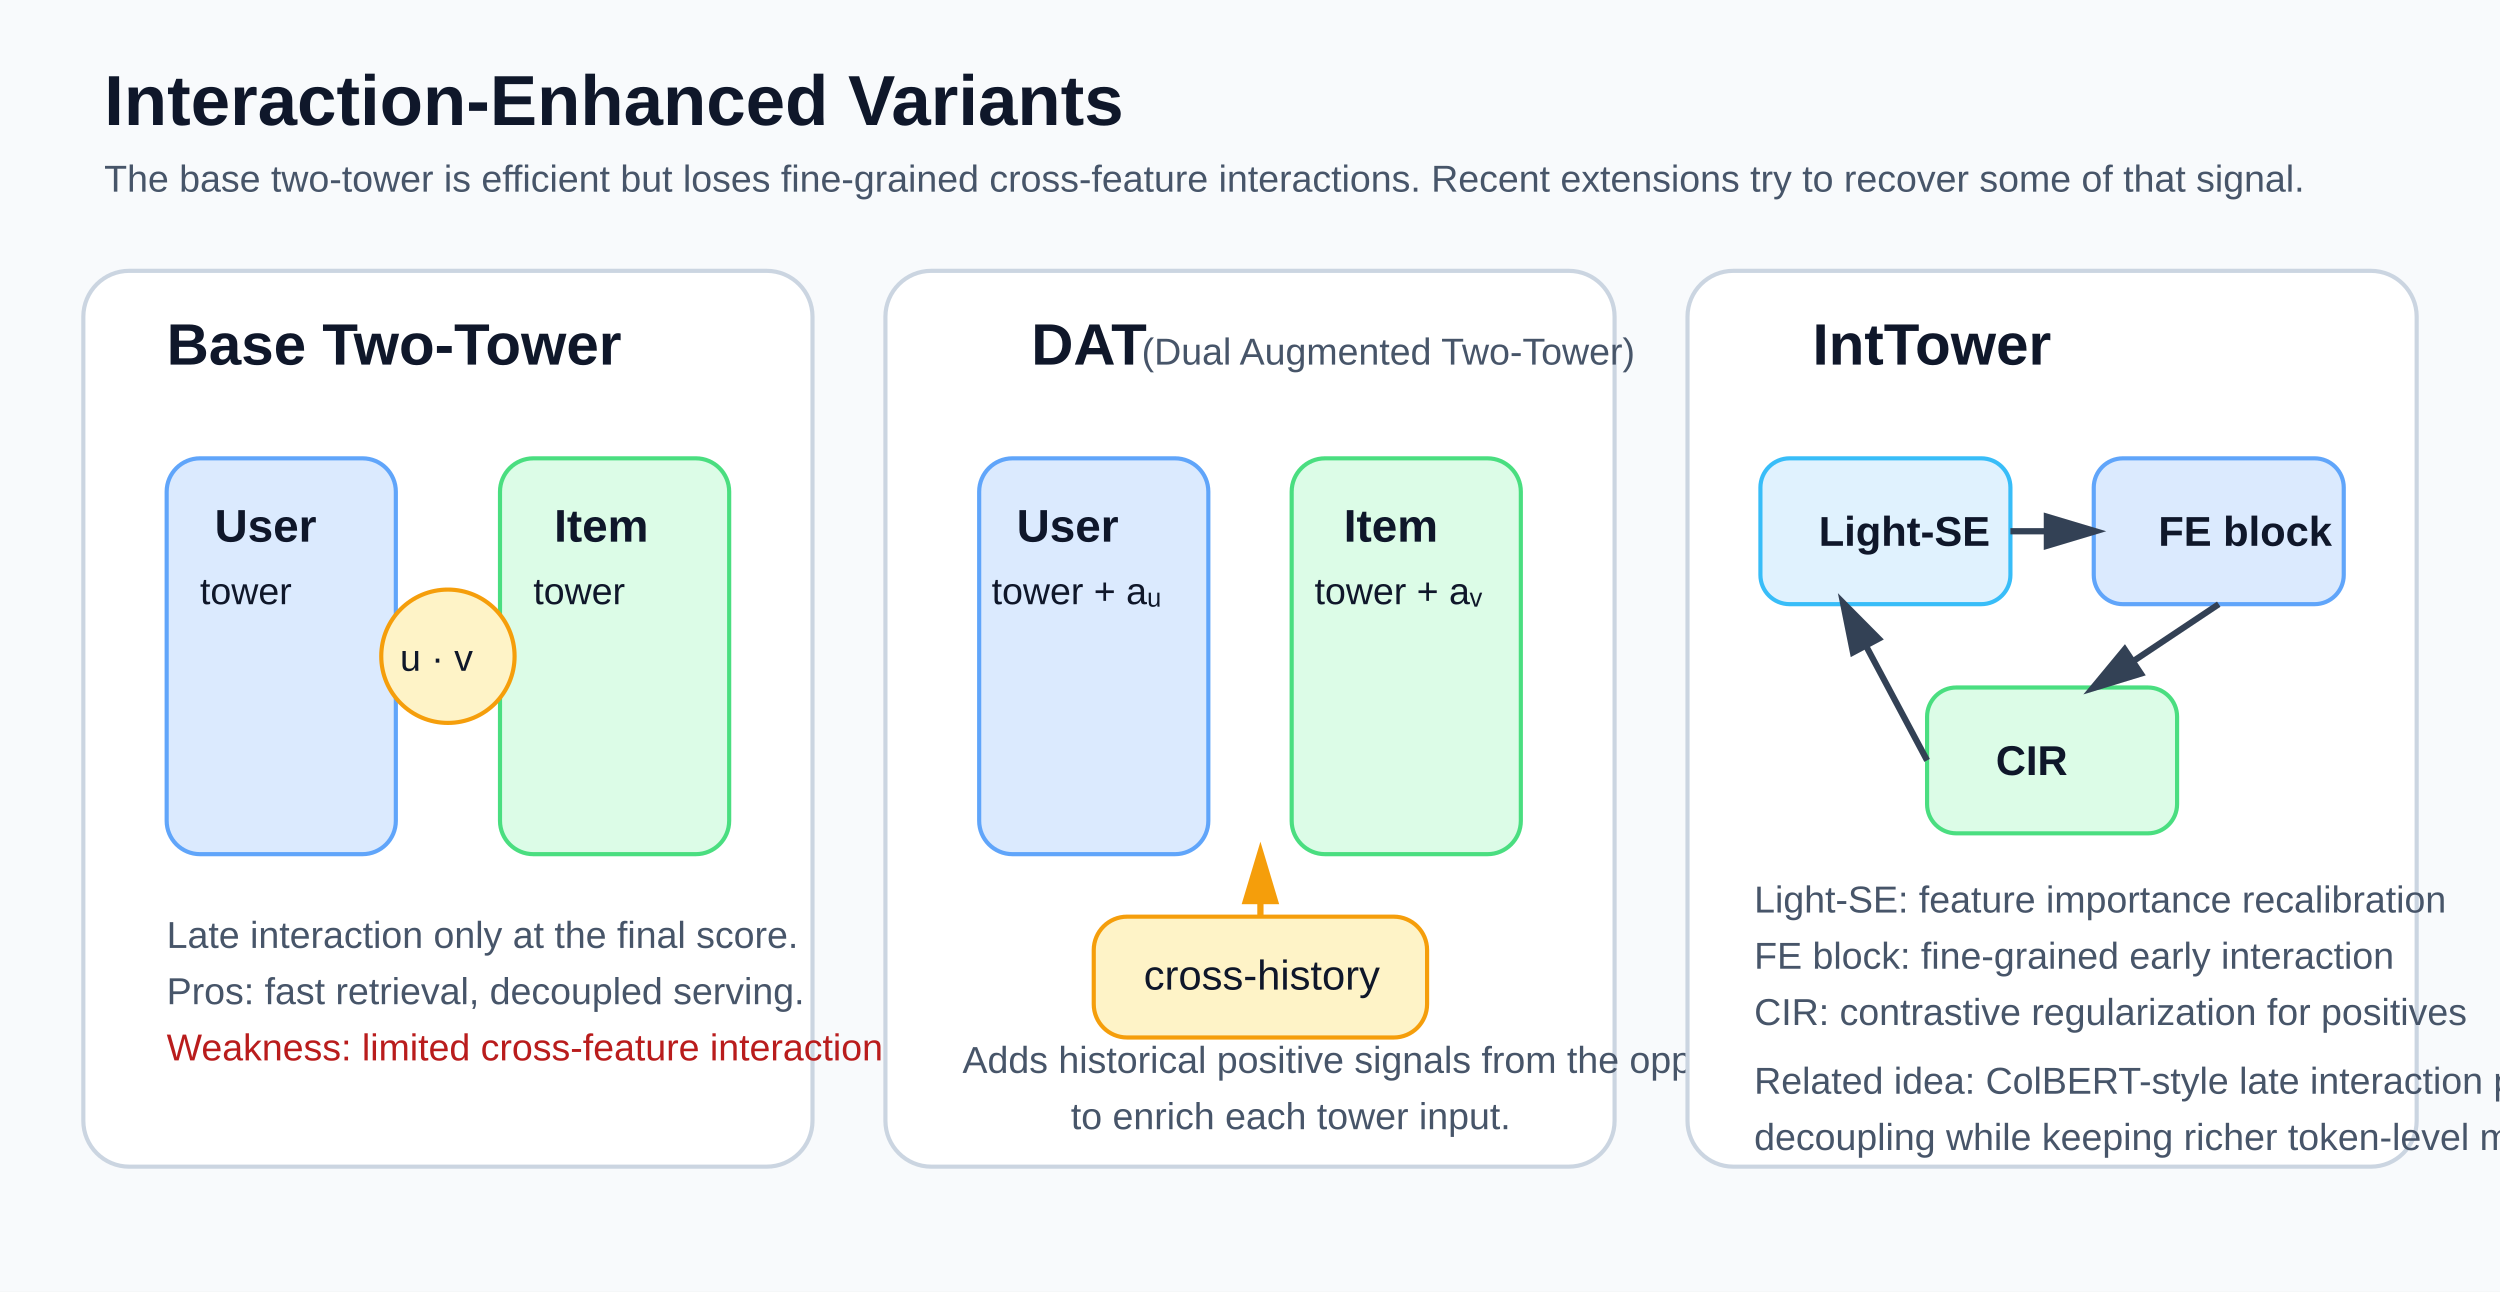
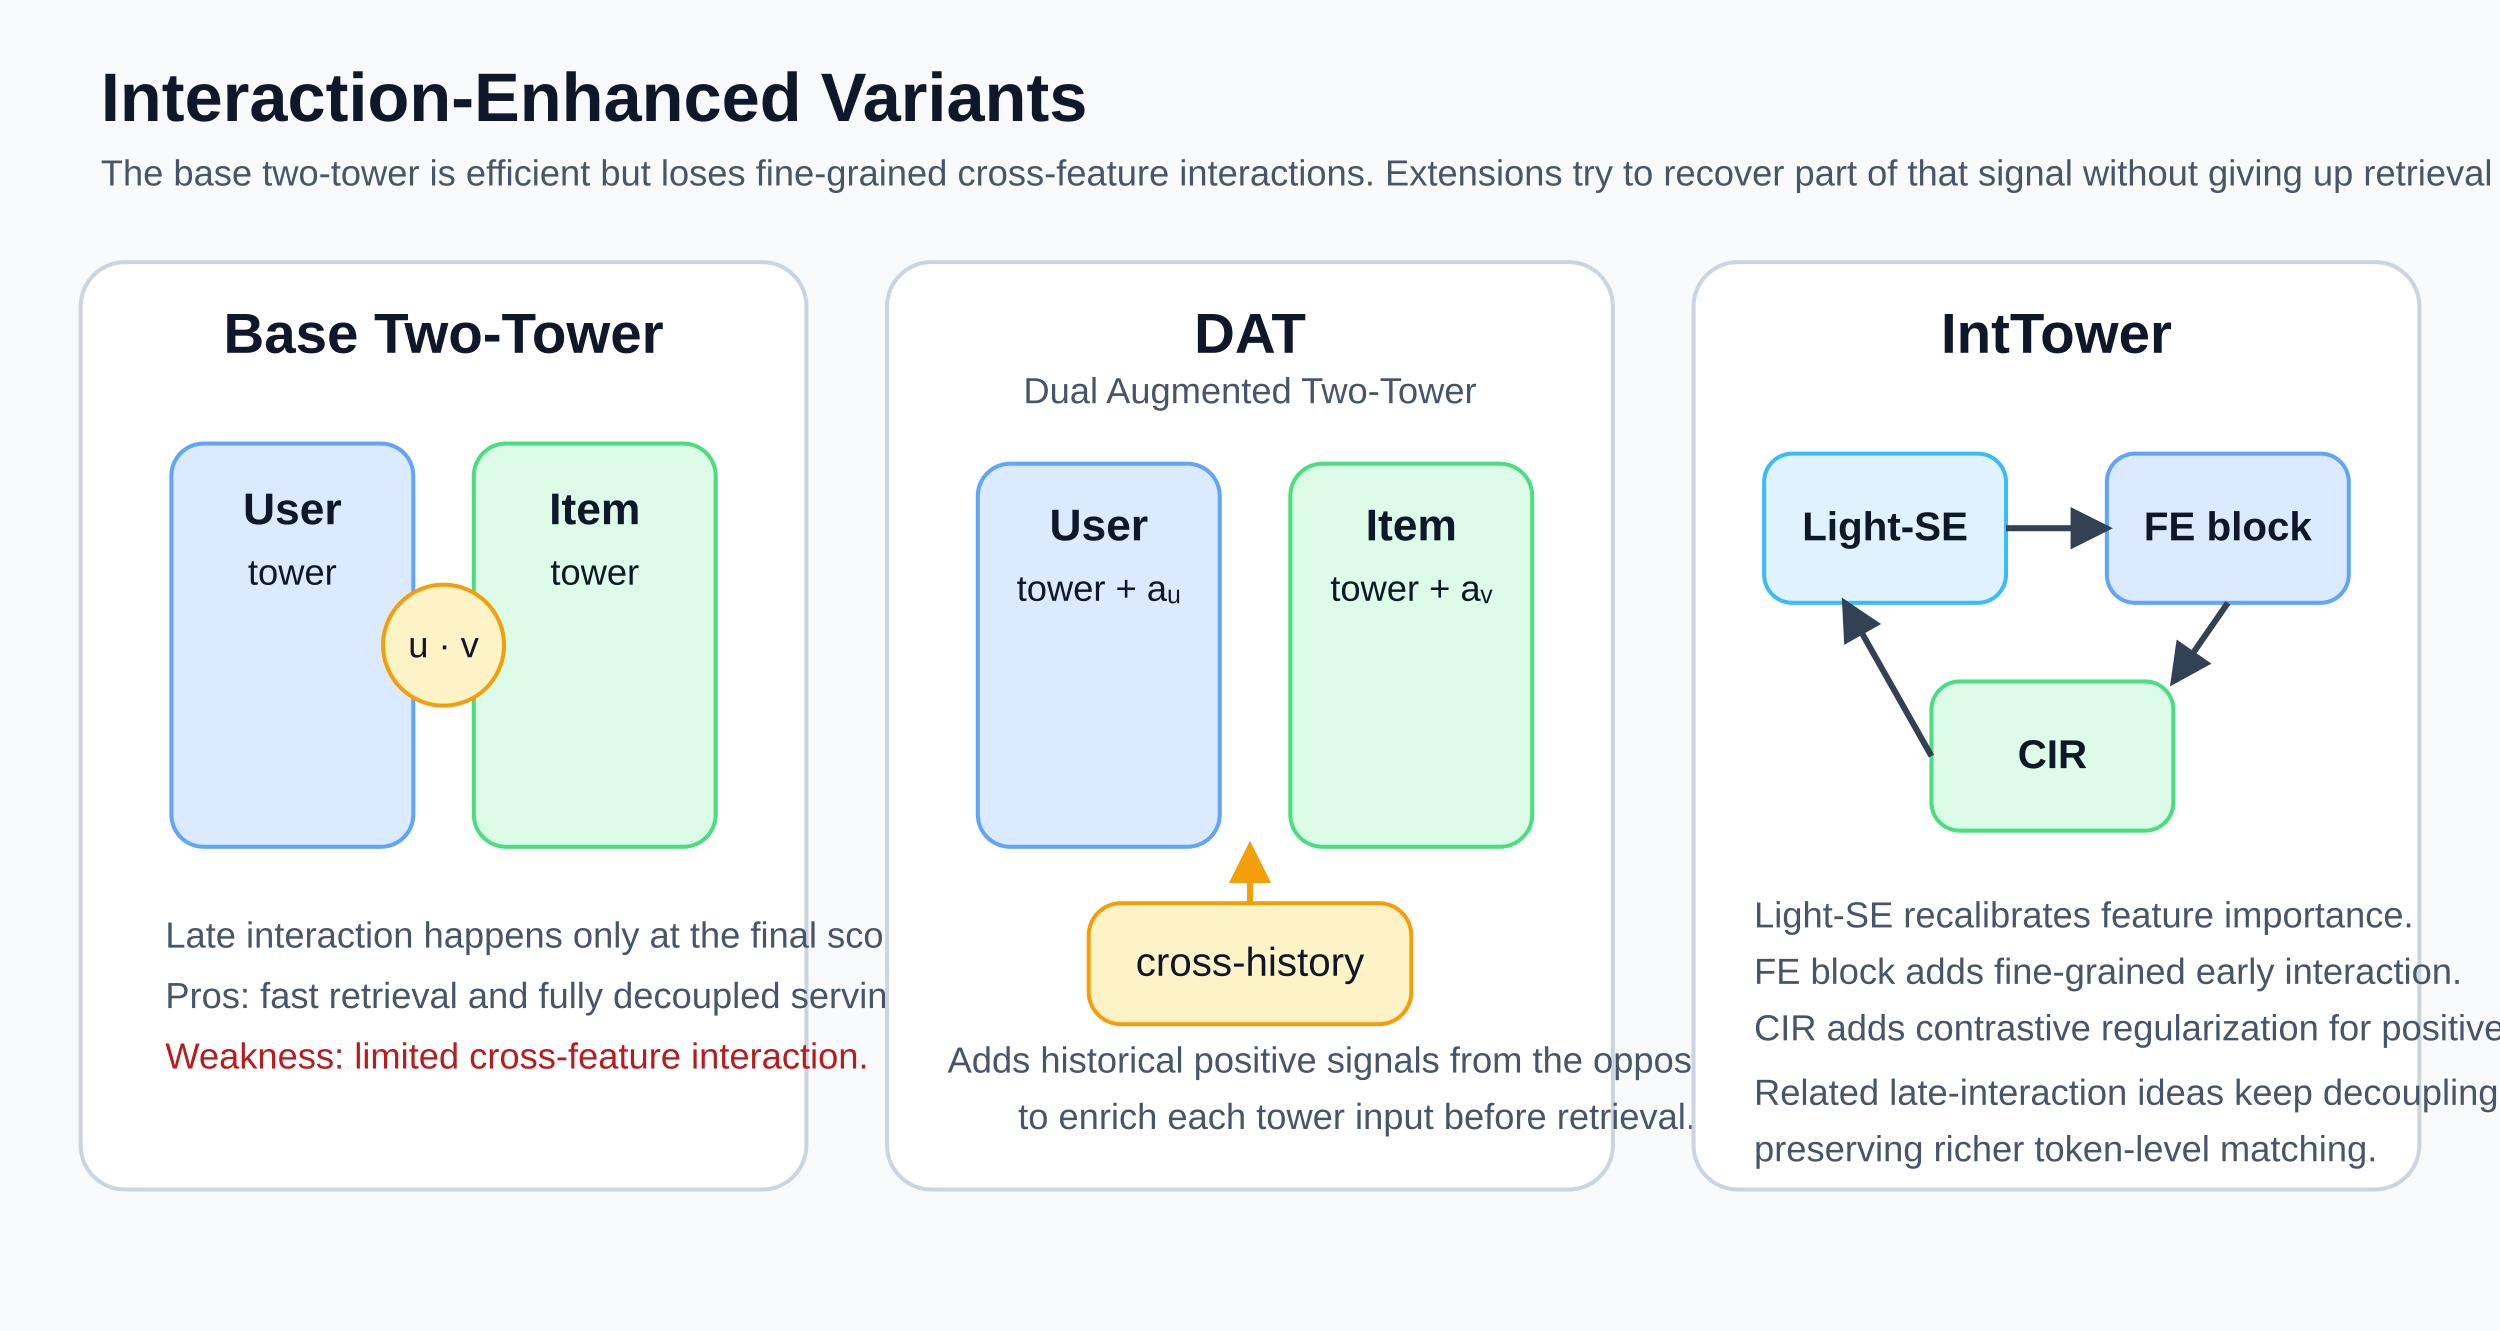
- <svg xmlns="http://www.w3.org/2000/svg" width="1200" height="620" viewBox="0 0 1200 620" role="img" aria-labelledby="title desc">
-   <rect width="1200" height="620" fill="#f8fafc" />
-   <text x="50" y="60" font-family="Arial, sans-serif" font-size="34" font-weight="700" fill="#0f172a">Interaction-Enhanced Variants</text>
-   <text x="50" y="92" font-family="Arial, sans-serif" font-size="18" fill="#475569">The base two-tower is efficient but loses fine-grained cross-feature interactions. Recent extensions try to recover some of that signal.</text>
-   <rect x="40" y="130" width="350" height="430" rx="22" fill="#ffffff" stroke="#cbd5e1" stroke-width="2" />
-   <text x="80" y="175" font-family="Arial, sans-serif" font-size="28" font-weight="700" fill="#0f172a">Base Two-Tower</text>
-   <rect x="80" y="220" width="110" height="190" rx="16" fill="#dbeafe" stroke="#60a5fa" stroke-width="2" />
-   <text x="103" y="260" font-family="Arial, sans-serif" font-size="22" font-weight="700" fill="#0f172a">User</text>
-   <text x="96" y="290" font-family="Arial, sans-serif" font-size="18" fill="#0f172a">tower</text>
-   <rect x="240" y="220" width="110" height="190" rx="16" fill="#dcfce7" stroke="#4ade80" stroke-width="2" />
-   <text x="266" y="260" font-family="Arial, sans-serif" font-size="22" font-weight="700" fill="#0f172a">Item</text>
-   <text x="256" y="290" font-family="Arial, sans-serif" font-size="18" fill="#0f172a">tower</text>
-   <circle cx="215" cy="315" r="32" fill="#fef3c7" stroke="#f59e0b" stroke-width="2" />
-   <text x="192" y="322" font-family="Arial, sans-serif" font-size="18" fill="#0f172a">u · v</text>
-   <text x="80" y="455" font-family="Arial, sans-serif" font-size="18" fill="#475569">Late interaction only at the final score.</text>
-   <text x="80" y="482" font-family="Arial, sans-serif" font-size="18" fill="#475569">Pros: fast retrieval, decoupled serving.</text>
-   <text x="80" y="509" font-family="Arial, sans-serif" font-size="18" fill="#b91c1c">Weakness: limited cross-feature interaction.</text>
-   <rect x="425" y="130" width="350" height="430" rx="22" fill="#ffffff" stroke="#cbd5e1" stroke-width="2" />
-   <text x="495" y="175" font-family="Arial, sans-serif" font-size="28" font-weight="700" fill="#0f172a">DAT</text>
-   <text x="548" y="175" font-family="Arial, sans-serif" font-size="18" fill="#475569">(Dual Augmented Two-Tower)</text>
-   <rect x="470" y="220" width="110" height="190" rx="16" fill="#dbeafe" stroke="#60a5fa" stroke-width="2" />
-   <rect x="620" y="220" width="110" height="190" rx="16" fill="#dcfce7" stroke="#4ade80" stroke-width="2" />
-   <text x="488" y="260" font-family="Arial, sans-serif" font-size="22" font-weight="700" fill="#0f172a">User</text>
-   <text x="476" y="290" font-family="Arial, sans-serif" font-size="18" fill="#0f172a">tower + aᵤ</text>
-   <text x="645" y="260" font-family="Arial, sans-serif" font-size="22" font-weight="700" fill="#0f172a">Item</text>
-   <text x="631" y="290" font-family="Arial, sans-serif" font-size="18" fill="#0f172a">tower + aᵥ</text>
-   <rect x="525" y="440" width="160" height="58" rx="16" fill="#fef3c7" stroke="#f59e0b" stroke-width="2" />
-   <text x="549" y="475" font-family="Arial, sans-serif" font-size="20" fill="#0f172a">cross-history</text>
-   <path d="M605 440 L605 410" stroke="#f59e0b" stroke-width="3" marker-end="url(#arrowOrange)" />
-   <text x="462" y="515" font-family="Arial, sans-serif" font-size="18" fill="#475569">Adds historical positive signals from the opposite side</text>
-   <text x="514" y="542" font-family="Arial, sans-serif" font-size="18" fill="#475569">to enrich each tower input.</text>
-   <rect x="810" y="130" width="350" height="430" rx="22" fill="#ffffff" stroke="#cbd5e1" stroke-width="2" />
-   <text x="870" y="175" font-family="Arial, sans-serif" font-size="28" font-weight="700" fill="#0f172a">IntTower</text>
-   <rect x="845" y="220" width="120" height="70" rx="14" fill="#e0f2fe" stroke="#38bdf8" stroke-width="2" />
-   <text x="873" y="262" font-family="Arial, sans-serif" font-size="20" font-weight="700" fill="#0f172a">Light-SE</text>
-   <rect x="1005" y="220" width="120" height="70" rx="14" fill="#dbeafe" stroke="#60a5fa" stroke-width="2" />
-   <text x="1036" y="262" font-family="Arial, sans-serif" font-size="20" font-weight="700" fill="#0f172a">FE block</text>
-   <rect x="925" y="330" width="120" height="70" rx="14" fill="#dcfce7" stroke="#4ade80" stroke-width="2" />
-   <text x="958" y="372" font-family="Arial, sans-serif" font-size="20" font-weight="700" fill="#0f172a">CIR</text>
-   <path d="M965 255 L1005 255" stroke="#334155" stroke-width="3" marker-end="url(#arrowGray)" />
-   <path d="M1065 290 L1005 330" stroke="#334155" stroke-width="3" marker-end="url(#arrowGray)" />
-   <path d="M925 365 L885 290" stroke="#334155" stroke-width="3" marker-end="url(#arrowGray)" />
-   <text x="842" y="438" font-family="Arial, sans-serif" font-size="18" fill="#475569">Light-SE: feature importance recalibration</text>
-   <text x="842" y="465" font-family="Arial, sans-serif" font-size="18" fill="#475569">FE block: fine-grained early interaction</text>
-   <text x="842" y="492" font-family="Arial, sans-serif" font-size="18" fill="#475569">CIR: contrastive regularization for positives</text>
-   <text x="842" y="525" font-family="Arial, sans-serif" font-size="18" fill="#475569">Related idea: ColBERT-style late interaction preserves</text>
-   <text x="842" y="552" font-family="Arial, sans-serif" font-size="18" fill="#475569">decoupling while keeping richer token-level matching.</text>
+ <svg xmlns="http://www.w3.org/2000/svg" width="1240" height="660" viewBox="0 0 1240 660" role="img" aria-labelledby="title desc">
  <defs>
-     <marker id="arrowGray" markerWidth="10" markerHeight="10" refX="8" refY="3" orient="auto">
-       <polygon points="0 0, 10 3, 0 6" fill="#334155" />
+     <marker id="arrowGray" markerWidth="7" markerHeight="7" refX="6" refY="3.5" orient="auto">
+       <polygon points="0 0, 7 3.5, 0 7" fill="#334155" />
    </marker>
-     <marker id="arrowOrange" markerWidth="10" markerHeight="10" refX="8" refY="3" orient="auto">
-       <polygon points="0 0, 10 3, 0 6" fill="#f59e0b" />
+     <marker id="arrowOrange" markerWidth="7" markerHeight="7" refX="6" refY="3.5" orient="auto">
+       <polygon points="0 0, 7 3.5, 0 7" fill="#f59e0b" />
    </marker>
  </defs>
+   <rect width="1240" height="660" fill="#f8fafc" />
+   <text x="50" y="60" font-family="Arial, sans-serif" font-size="34" font-weight="700" fill="#0f172a">Interaction-Enhanced Variants</text>
+   <text x="50" y="92" font-family="Arial, sans-serif" font-size="18" fill="#475569">The base two-tower is efficient but loses fine-grained cross-feature interactions. Extensions try to recover part of that signal without giving up retrieval speed.</text>
+   <rect x="40" y="130" width="360" height="460" rx="22" fill="#ffffff" stroke="#cbd5e1" stroke-width="2" />
+   <text x="220" y="175" text-anchor="middle" font-family="Arial, sans-serif" font-size="28" font-weight="700" fill="#0f172a">Base Two-Tower</text>
+   <rect x="85" y="220" width="120" height="200" rx="16" fill="#dbeafe" stroke="#60a5fa" stroke-width="2" />
+   <text x="145" y="260" text-anchor="middle" font-family="Arial, sans-serif" font-size="22" font-weight="700" fill="#0f172a">User</text>
+   <text x="145" y="290" text-anchor="middle" font-family="Arial, sans-serif" font-size="18" fill="#0f172a">tower</text>
+   <rect x="235" y="220" width="120" height="200" rx="16" fill="#dcfce7" stroke="#4ade80" stroke-width="2" />
+   <text x="295" y="260" text-anchor="middle" font-family="Arial, sans-serif" font-size="22" font-weight="700" fill="#0f172a">Item</text>
+   <text x="295" y="290" text-anchor="middle" font-family="Arial, sans-serif" font-size="18" fill="#0f172a">tower</text>
+   <circle cx="220" cy="320" r="30" fill="#fef3c7" stroke="#f59e0b" stroke-width="2" />
+   <text x="220" y="326" text-anchor="middle" font-family="Arial, sans-serif" font-size="18" fill="#0f172a">u · v</text>
+   <text x="82" y="470" font-family="Arial, sans-serif" font-size="18" fill="#475569">Late interaction happens only at the final score.</text>
+   <text x="82" y="500" font-family="Arial, sans-serif" font-size="18" fill="#475569">Pros: fast retrieval and fully decoupled serving.</text>
+   <text x="82" y="530" font-family="Arial, sans-serif" font-size="18" fill="#b91c1c">Weakness: limited cross-feature interaction.</text>
+   <rect x="440" y="130" width="360" height="460" rx="22" fill="#ffffff" stroke="#cbd5e1" stroke-width="2" />
+   <text x="620" y="175" text-anchor="middle" font-family="Arial, sans-serif" font-size="28" font-weight="700" fill="#0f172a">DAT</text>
+   <text x="620" y="200" text-anchor="middle" font-family="Arial, sans-serif" font-size="18" fill="#475569">Dual Augmented Two-Tower</text>
+   <rect x="485" y="230" width="120" height="190" rx="16" fill="#dbeafe" stroke="#60a5fa" stroke-width="2" />
+   <rect x="640" y="230" width="120" height="190" rx="16" fill="#dcfce7" stroke="#4ade80" stroke-width="2" />
+   <text x="545" y="268" text-anchor="middle" font-family="Arial, sans-serif" font-size="22" font-weight="700" fill="#0f172a">User</text>
+   <text x="545" y="298" text-anchor="middle" font-family="Arial, sans-serif" font-size="18" fill="#0f172a">tower + aᵤ</text>
+   <text x="700" y="268" text-anchor="middle" font-family="Arial, sans-serif" font-size="22" font-weight="700" fill="#0f172a">Item</text>
+   <text x="700" y="298" text-anchor="middle" font-family="Arial, sans-serif" font-size="18" fill="#0f172a">tower + aᵥ</text>
+   <rect x="540" y="448" width="160" height="60" rx="16" fill="#fef3c7" stroke="#f59e0b" stroke-width="2" />
+   <text x="620" y="484" text-anchor="middle" font-family="Arial, sans-serif" font-size="20" fill="#0f172a">cross-history</text>
+   <path d="M620 448 L620 420" stroke="#f59e0b" stroke-width="3" fill="none" marker-end="url(#arrowOrange)" />
+   <text x="470" y="532" font-family="Arial, sans-serif" font-size="18" fill="#475569">Adds historical positive signals from the opposite side</text>
+   <text x="505" y="560" font-family="Arial, sans-serif" font-size="18" fill="#475569">to enrich each tower input before retrieval.</text>
+   <rect x="840" y="130" width="360" height="460" rx="22" fill="#ffffff" stroke="#cbd5e1" stroke-width="2" />
+   <text x="1020" y="175" text-anchor="middle" font-family="Arial, sans-serif" font-size="28" font-weight="700" fill="#0f172a">IntTower</text>
+   <rect x="875" y="225" width="120" height="74" rx="14" fill="#e0f2fe" stroke="#38bdf8" stroke-width="2" />
+   <text x="935" y="268" text-anchor="middle" font-family="Arial, sans-serif" font-size="20" font-weight="700" fill="#0f172a">Light-SE</text>
+   <rect x="1045" y="225" width="120" height="74" rx="14" fill="#dbeafe" stroke="#60a5fa" stroke-width="2" />
+   <text x="1105" y="268" text-anchor="middle" font-family="Arial, sans-serif" font-size="20" font-weight="700" fill="#0f172a">FE block</text>
+   <rect x="958" y="338" width="120" height="74" rx="14" fill="#dcfce7" stroke="#4ade80" stroke-width="2" />
+   <text x="1018" y="381" text-anchor="middle" font-family="Arial, sans-serif" font-size="20" font-weight="700" fill="#0f172a">CIR</text>
+   <path d="M995 262 L1045 262" stroke="#334155" stroke-width="3" fill="none" marker-end="url(#arrowGray)" />
+   <path d="M1105 299 L1078 338" stroke="#334155" stroke-width="3" fill="none" marker-end="url(#arrowGray)" />
+   <path d="M958 375 L915 299" stroke="#334155" stroke-width="3" fill="none" marker-end="url(#arrowGray)" />
+   <text x="870" y="460" font-family="Arial, sans-serif" font-size="18" fill="#475569">Light-SE recalibrates feature importance.</text>
+   <text x="870" y="488" font-family="Arial, sans-serif" font-size="18" fill="#475569">FE block adds fine-grained early interaction.</text>
+   <text x="870" y="516" font-family="Arial, sans-serif" font-size="18" fill="#475569">CIR adds contrastive regularization for positives.</text>
+   <text x="870" y="548" font-family="Arial, sans-serif" font-size="18" fill="#475569">Related late-interaction ideas keep decoupling while</text>
+   <text x="870" y="576" font-family="Arial, sans-serif" font-size="18" fill="#475569">preserving richer token-level matching.</text>
</svg>
